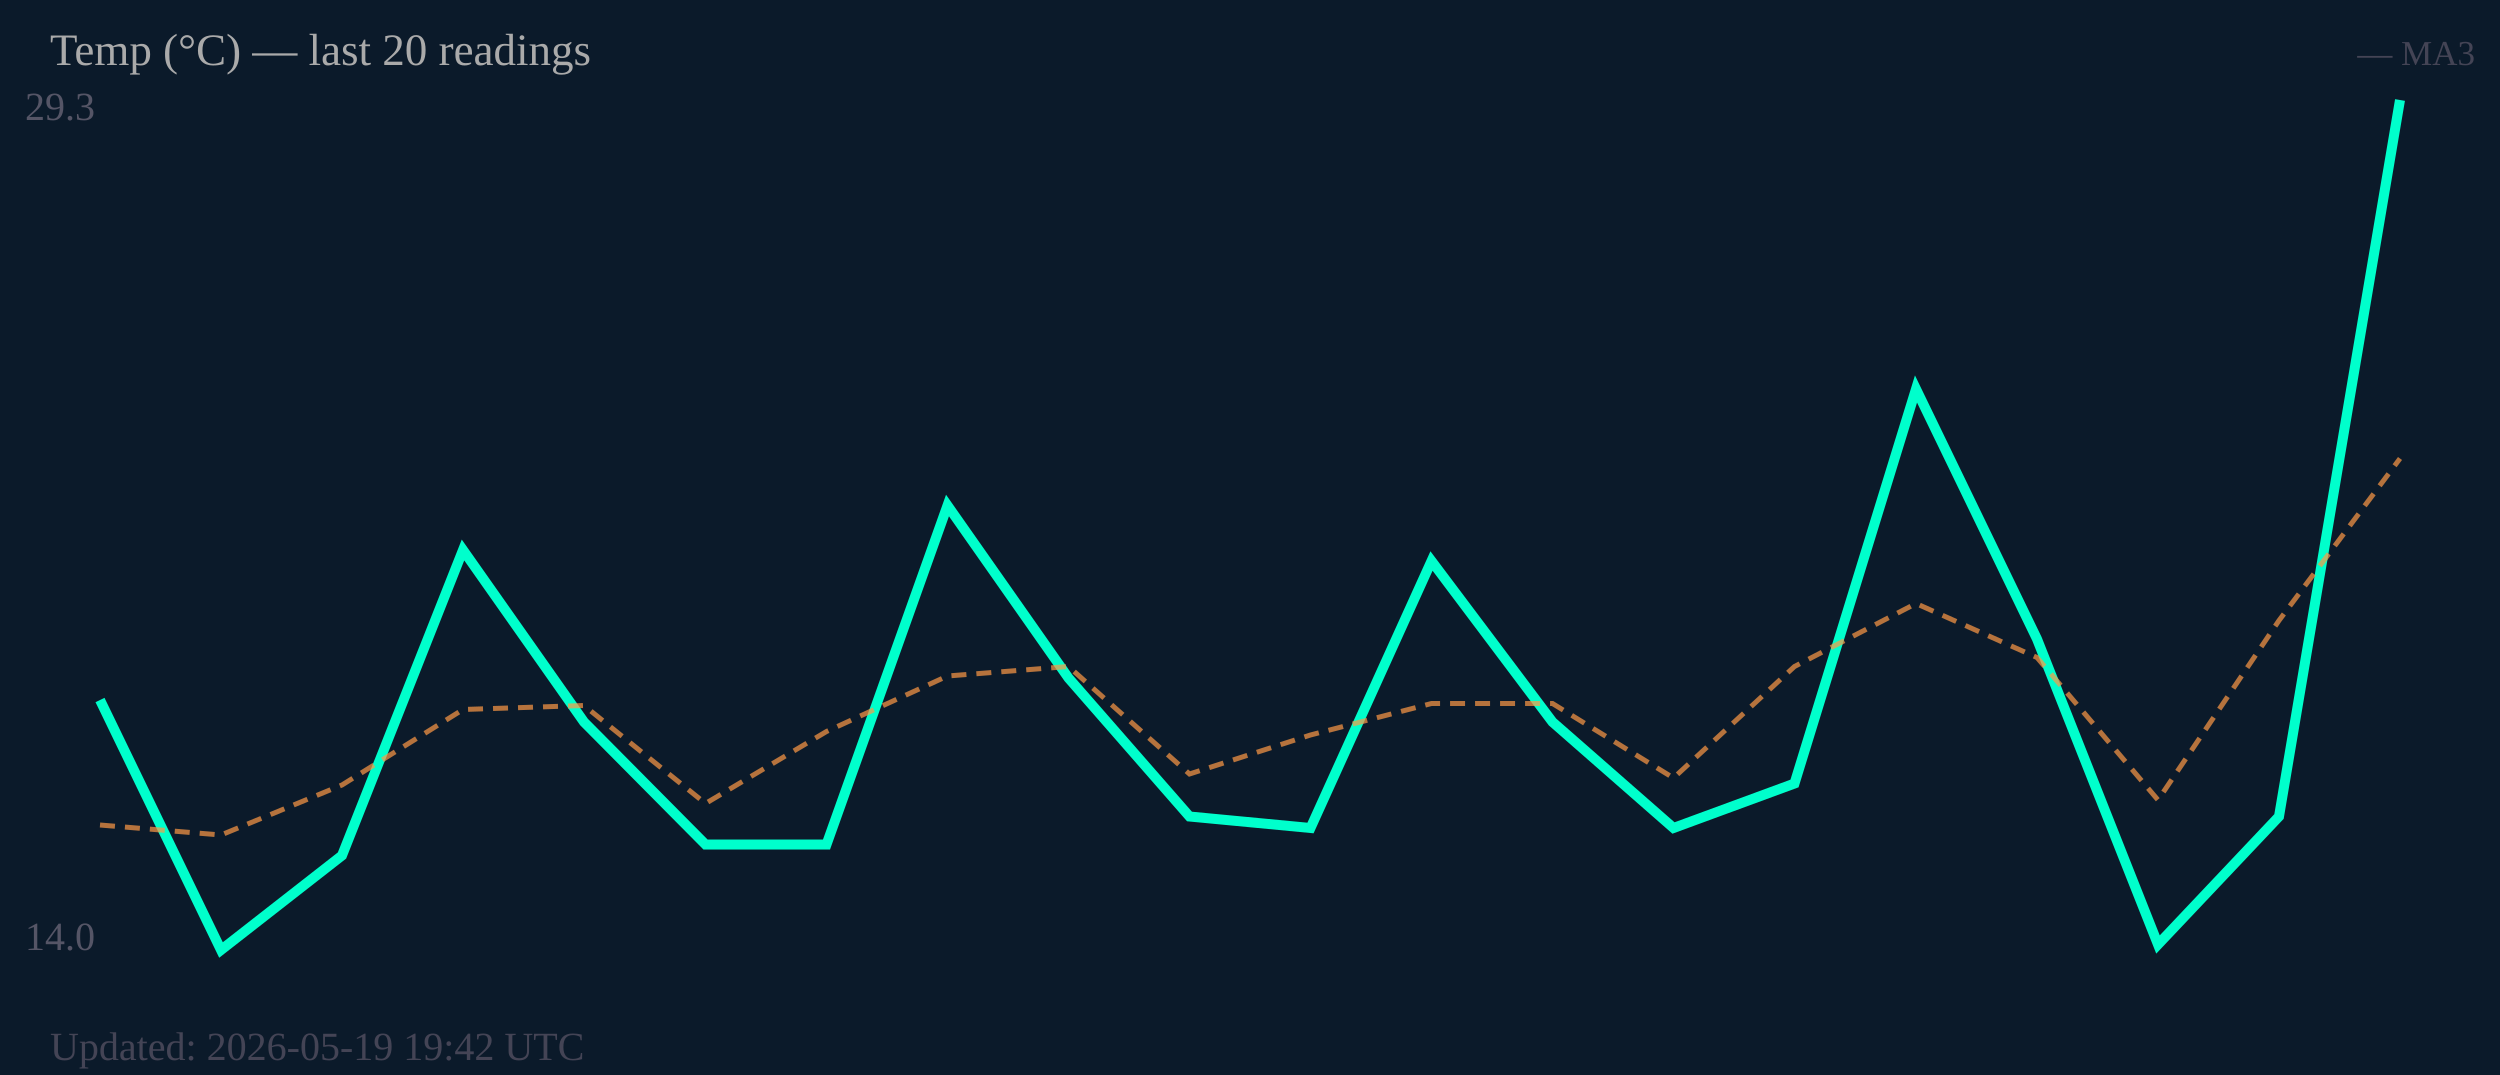
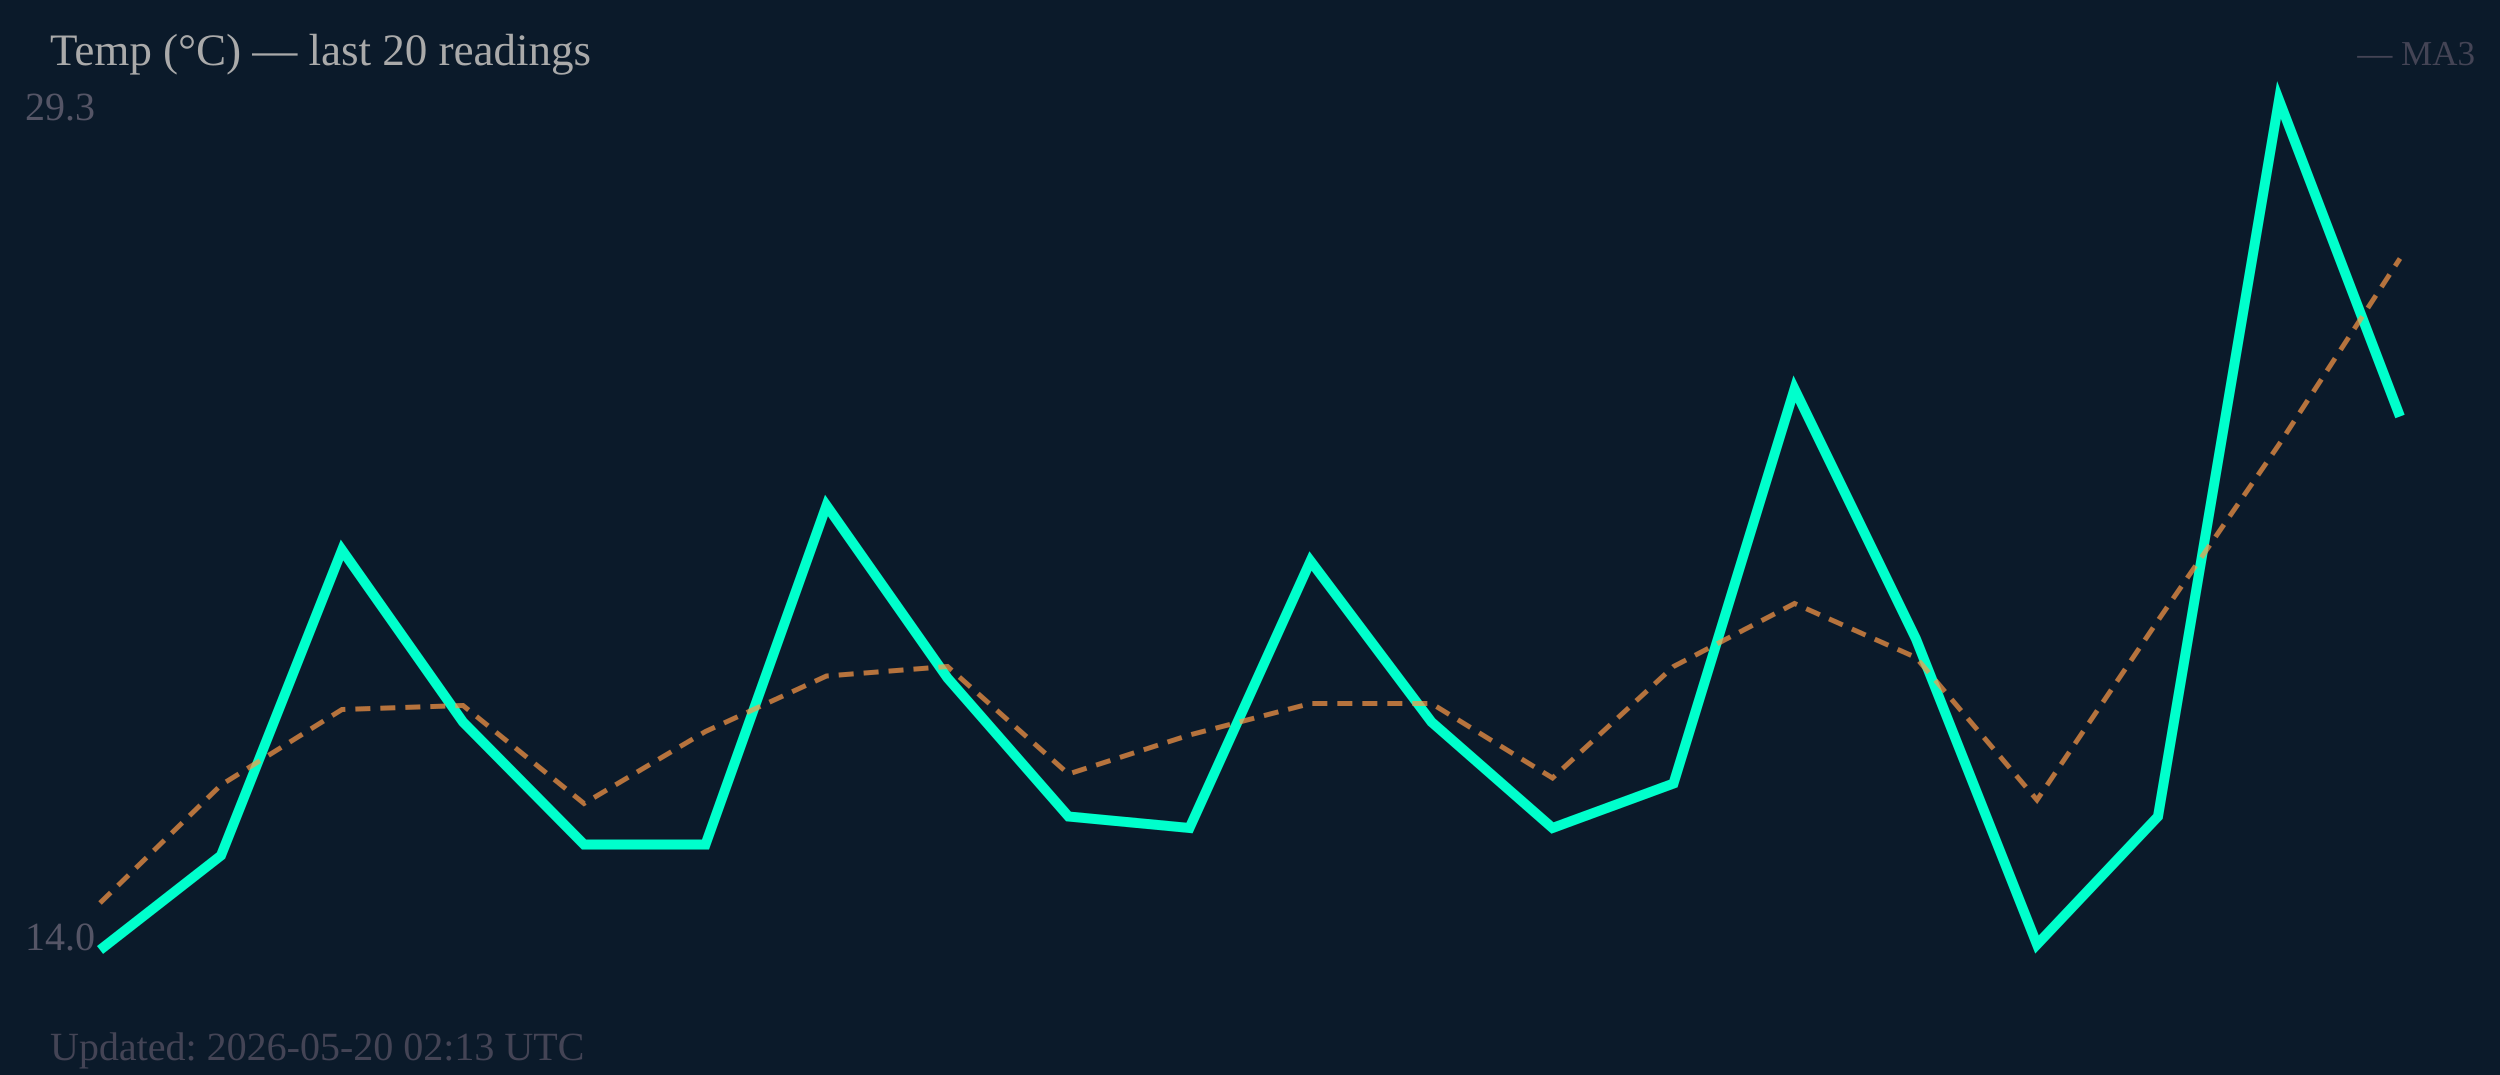
<svg xmlns="http://www.w3.org/2000/svg" width="500" height="215" viewBox="0 0 500 215">
  <rect width="500" height="215" fill="#0b1a2a" />
  <text x="5" y="24" font-size="8" fill="#556">29.3</text>
  <text x="5" y="190" font-size="8" fill="#556">14.0</text>
-   <polyline fill="none" stroke="#00ffcc" stroke-width="2" points="20.0,140.0 44.2,190.0 68.4,171.1 92.6,110.0 116.8,144.4 141.1,168.9 165.3,168.9 189.5,101.1 213.7,135.6 237.9,163.3 262.1,165.6 286.3,112.2 310.5,144.4 334.7,165.6 358.9,156.7 383.2,77.8 407.4,127.8 431.6,188.9 455.8,163.3 480.0,20.0" />
-   <polyline fill="none" stroke="#ff9944" stroke-width="1" stroke-dasharray="3,2" opacity="0.7" points="20.0,165.0 44.2,167.0 68.4,157.0 92.6,141.9 116.8,141.1 141.1,160.7 165.3,146.3 189.5,135.2 213.7,133.3 237.9,154.8 262.1,147.0 286.3,140.7 310.5,140.7 334.7,155.6 358.9,133.3 383.2,120.7 407.4,131.5 431.6,160.0 455.8,124.1 480.0,91.7" />
+   <polyline fill="none" stroke="#00ffcc" stroke-width="2" points="20.0,190.0 44.2,171.1 68.4,110.0 92.6,144.4 116.8,168.9 141.1,168.9 165.3,101.1 189.5,135.6 213.7,163.3 237.9,165.6 262.1,112.2 286.3,144.4 310.5,165.6 334.7,156.7 358.9,77.8 383.2,127.8 407.4,188.9 431.6,163.3 455.8,20.0 480.0,83.3" />
+   <polyline fill="none" stroke="#ff9944" stroke-width="1" stroke-dasharray="3,2" opacity="0.7" points="20.0,180.6 44.2,157.0 68.4,141.9 92.6,141.1 116.8,160.7 141.1,146.3 165.3,135.2 189.5,133.3 213.7,154.8 237.9,147.0 262.1,140.7 286.3,140.7 310.5,155.6 334.7,133.3 358.9,120.7 383.2,131.5 407.4,160.0 431.6,124.1 455.8,88.9 480.0,51.7" />
  <text x="10" y="13" font-size="9" fill="#aaa">Temp (°C) — last 20 readings</text>
  <text x="495" y="13" font-size="7" fill="#445" text-anchor="end">— MA3</text>
-   <text x="10" y="212" font-size="8" fill="#445">Updated: 2026-05-19 19:42 UTC</text>
+   <text x="10" y="212" font-size="8" fill="#445">Updated: 2026-05-20 02:13 UTC</text>
</svg>
